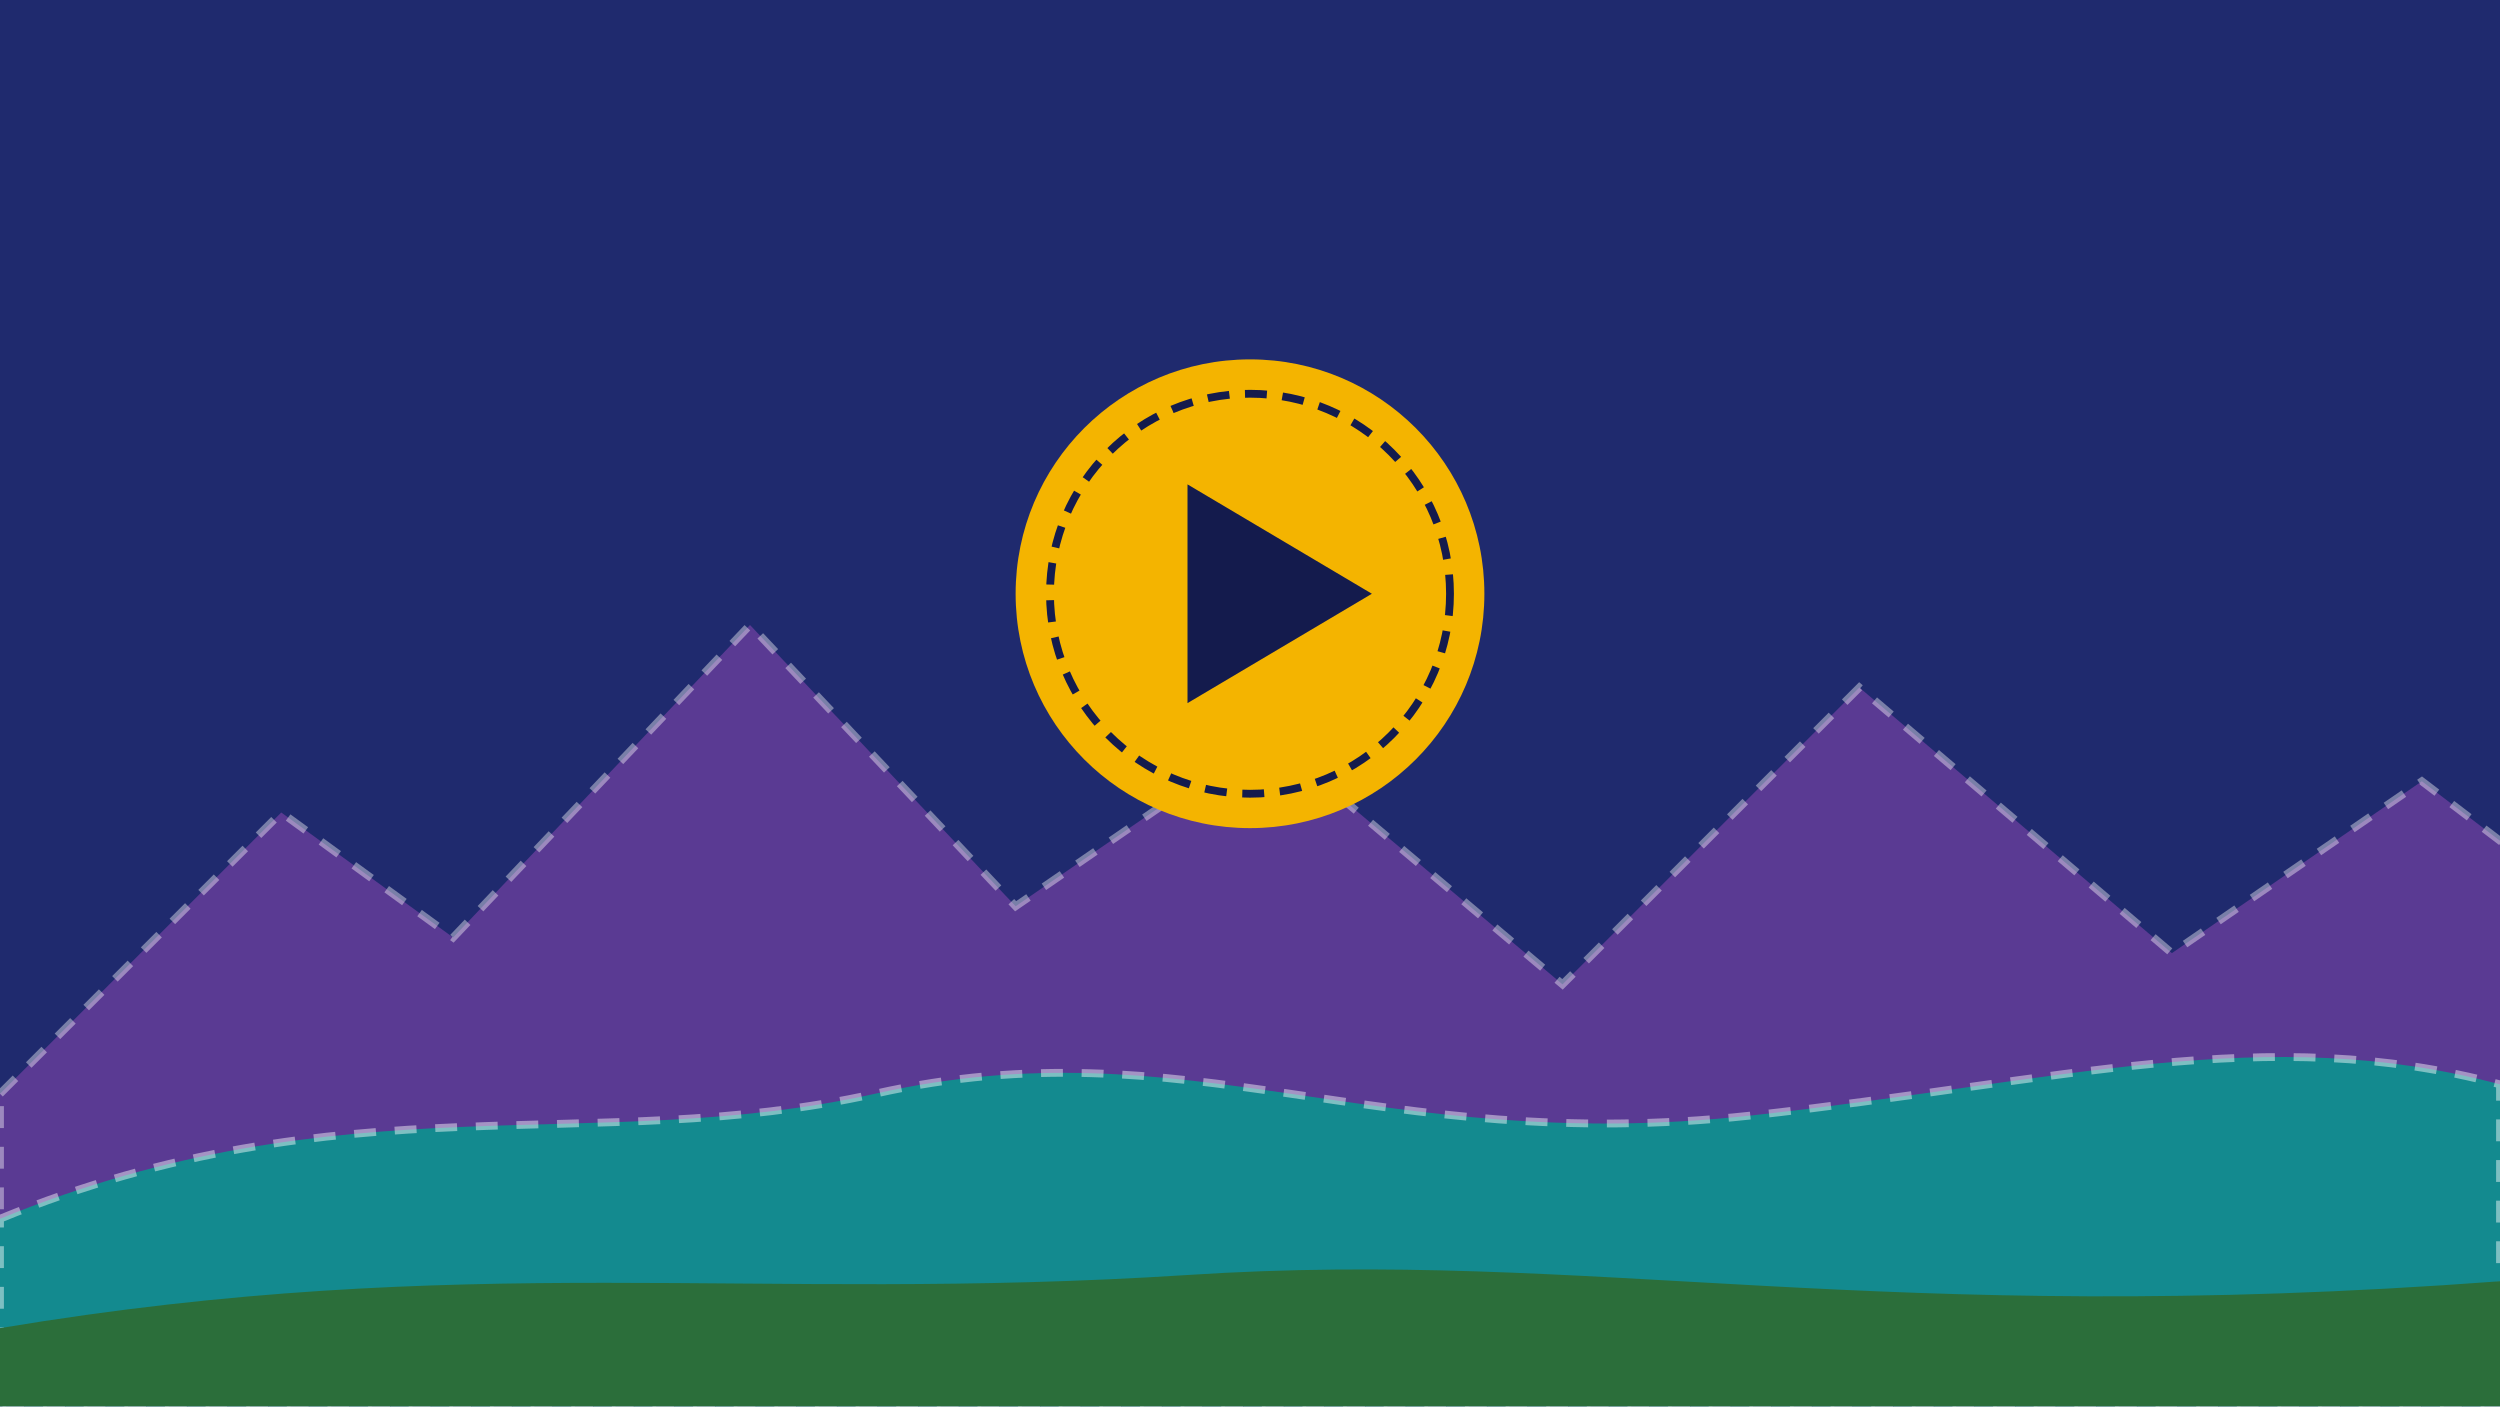
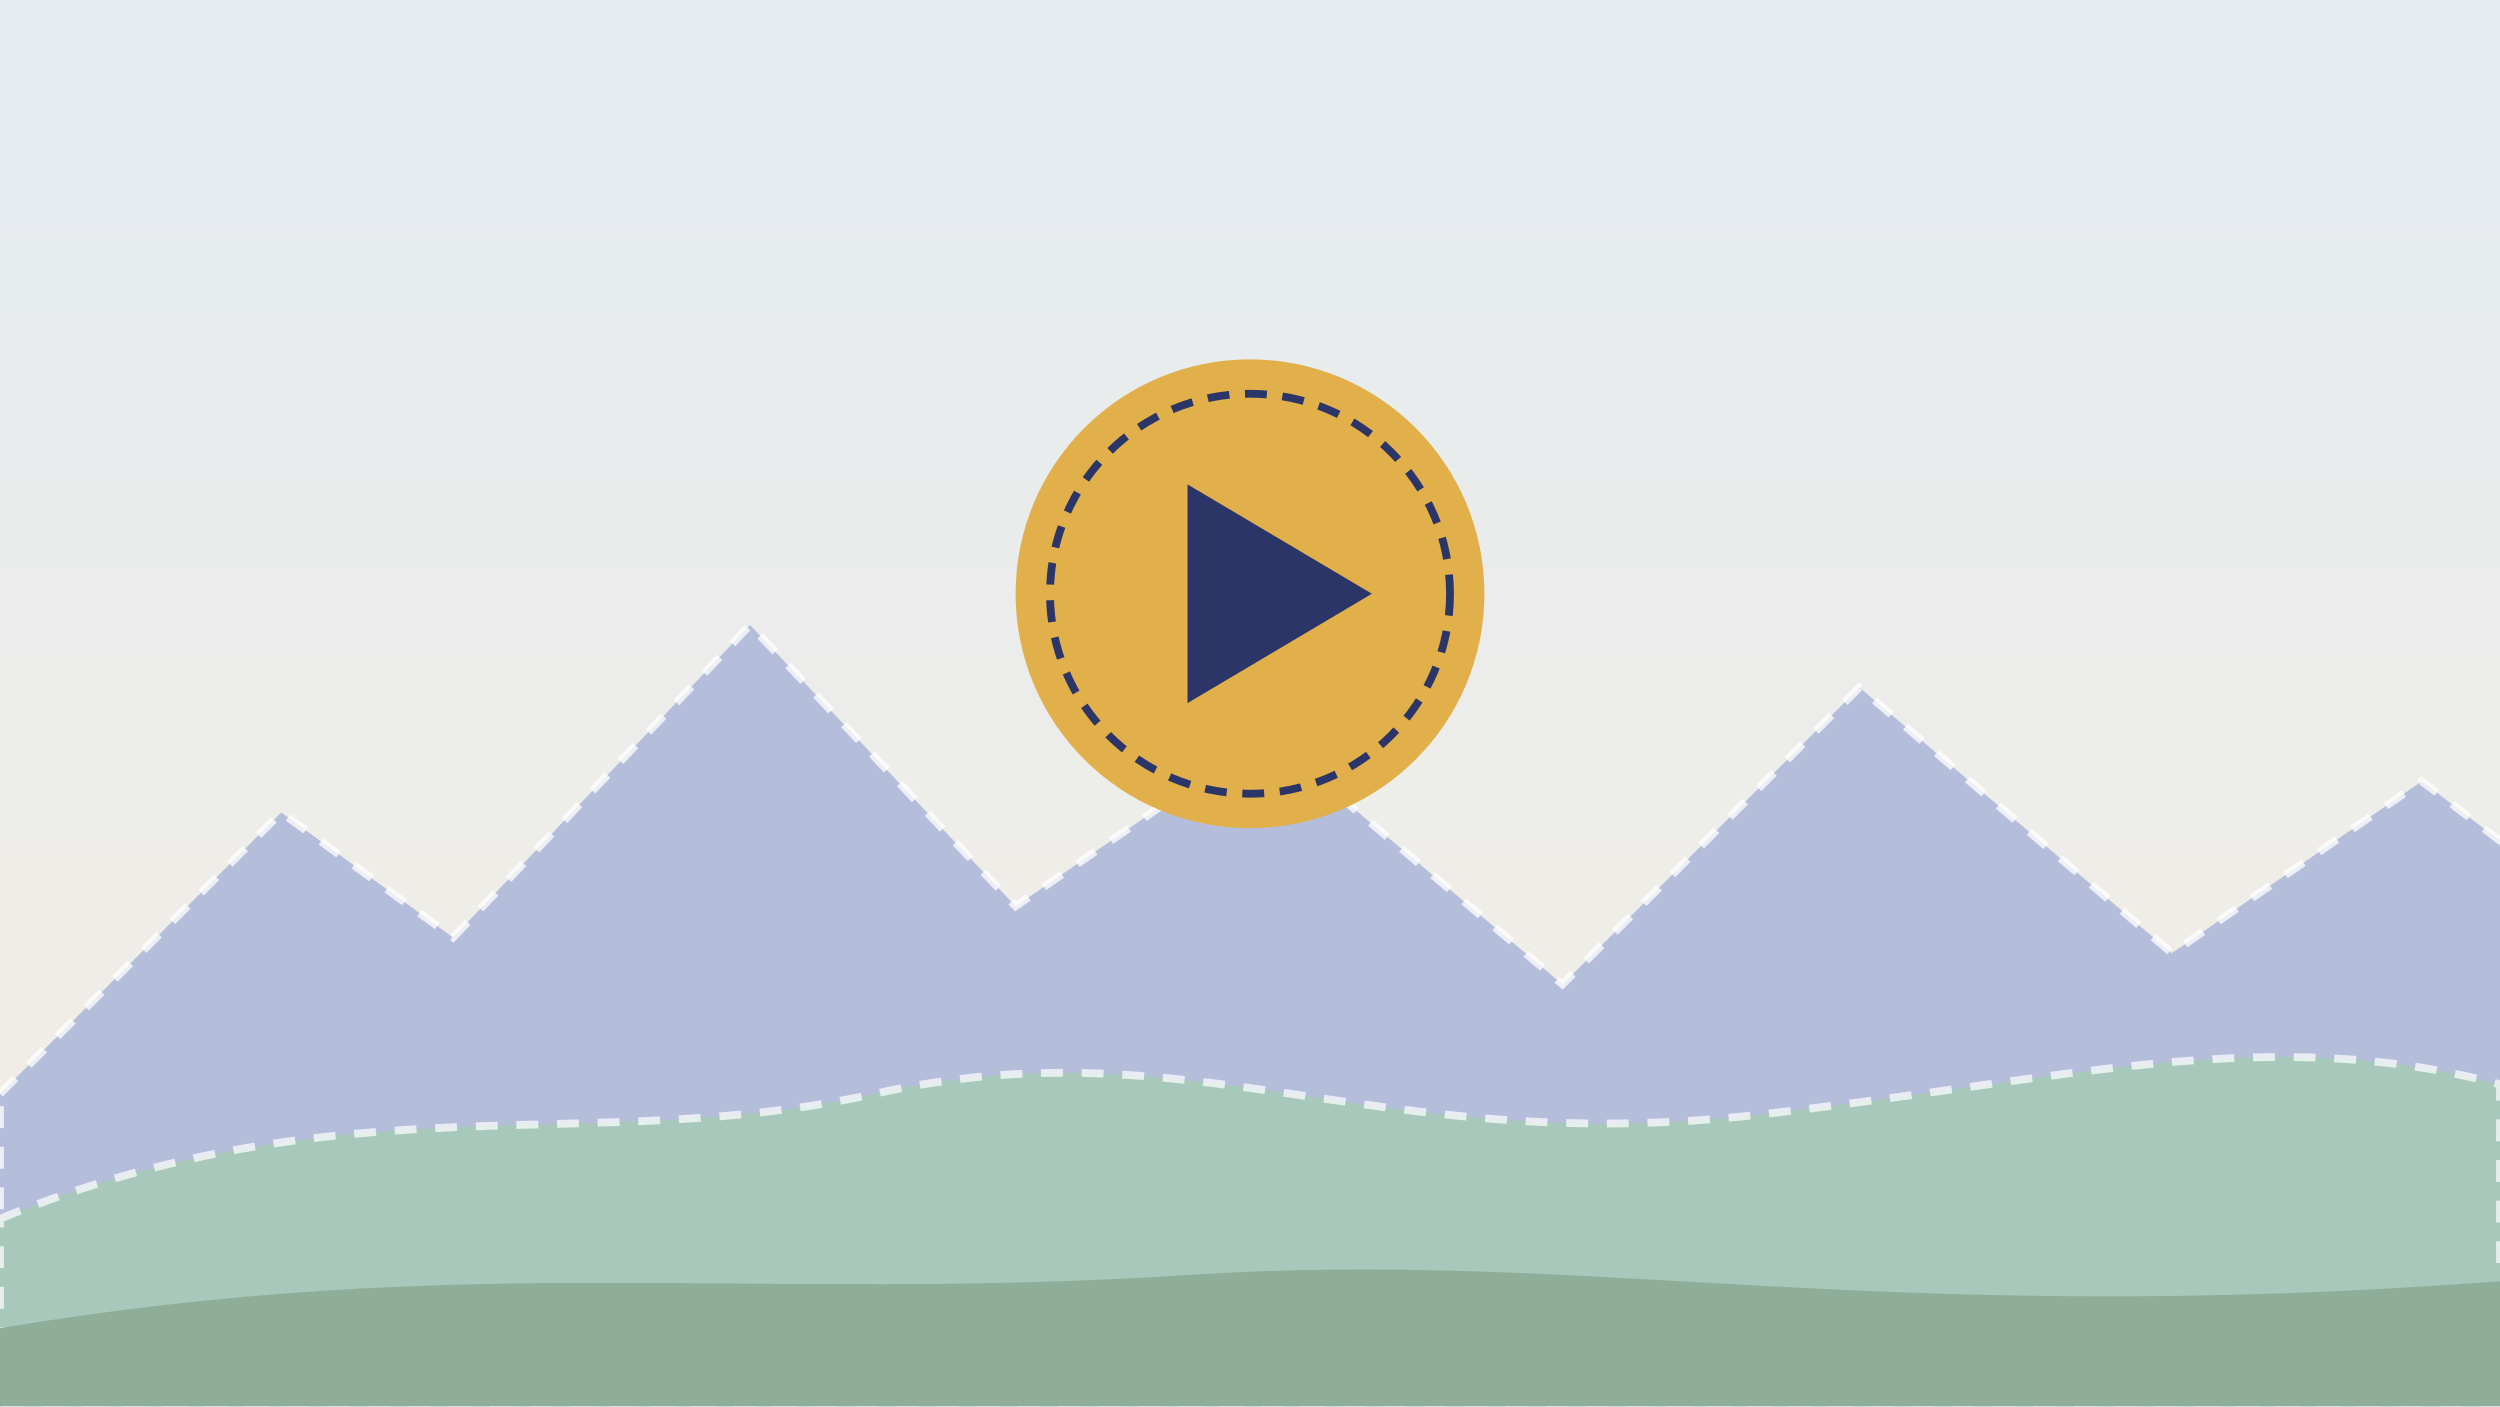
<svg xmlns="http://www.w3.org/2000/svg" viewBox="0 0 1600 900">
-   <rect width="1600" height="900" fill="#1f2a6e" />
-   <path d="M0 700 180 520l110 80 190-200 170 180 160-110 190 160 190-190 200 170 160-110 210 160v240H0z" fill="#5a3a93" stroke="rgba(255,255,255,.4)" stroke-width="5" stroke-dasharray="14 12" />
-   <path d="M0 780c220-90 380-40 560-80 200-45 320 40 560 14 200-22 330-60 480-20v206H0z" fill="#138a8f" stroke="rgba(255,255,255,.45)" stroke-width="5" stroke-dasharray="14 12" />
-   <path d="M0 850c300-50 480-16 760-34 260-17 440 34 840 4v80H0z" fill="#2b6e3a" />
-   <circle cx="800" cy="380" r="150" fill="#f4b400" />
-   <circle cx="800" cy="380" r="128" fill="none" stroke="#141b4d" stroke-width="5" stroke-dasharray="14 10" />
-   <path d="M760 310v140l118-70z" fill="#141b4d" />
+   <defs>
+     <linearGradient id="c" x1="0" y1="0" x2="0" y2="1">
+       <stop offset="0" stop-color="#e4ebf1" />
+       <stop offset="1" stop-color="#f4eee3" />
+     </linearGradient>
+   </defs>
+   <rect width="1600" height="900" fill="url(#c)" />
+   <path d="M0 700 180 520l110 80 190-200 170 180 160-110 190 160 190-190 200 170 160-110 210 160v240H0z" fill="#b4bedb" stroke="rgba(255,255,255,.75)" stroke-width="5" stroke-dasharray="14 12" />
+   <path d="M0 780c220-90 380-40 560-80 200-45 320 40 560 14 200-22 330-60 480-20v206H0z" fill="#a9c8bc" stroke="rgba(255,255,255,.7)" stroke-width="5" stroke-dasharray="14 12" />
+   <path d="M0 850c300-50 480-16 760-34 260-17 440 34 840 4v80H0z" fill="#8fae9a" />
+   <circle cx="800" cy="380" r="150" fill="#e2b04a" />
+   <circle cx="800" cy="380" r="128" fill="none" stroke="#2c3568" stroke-width="5" stroke-dasharray="14 10" />
+   <path d="M760 310v140l118-70z" fill="#2c3568" />
</svg>
